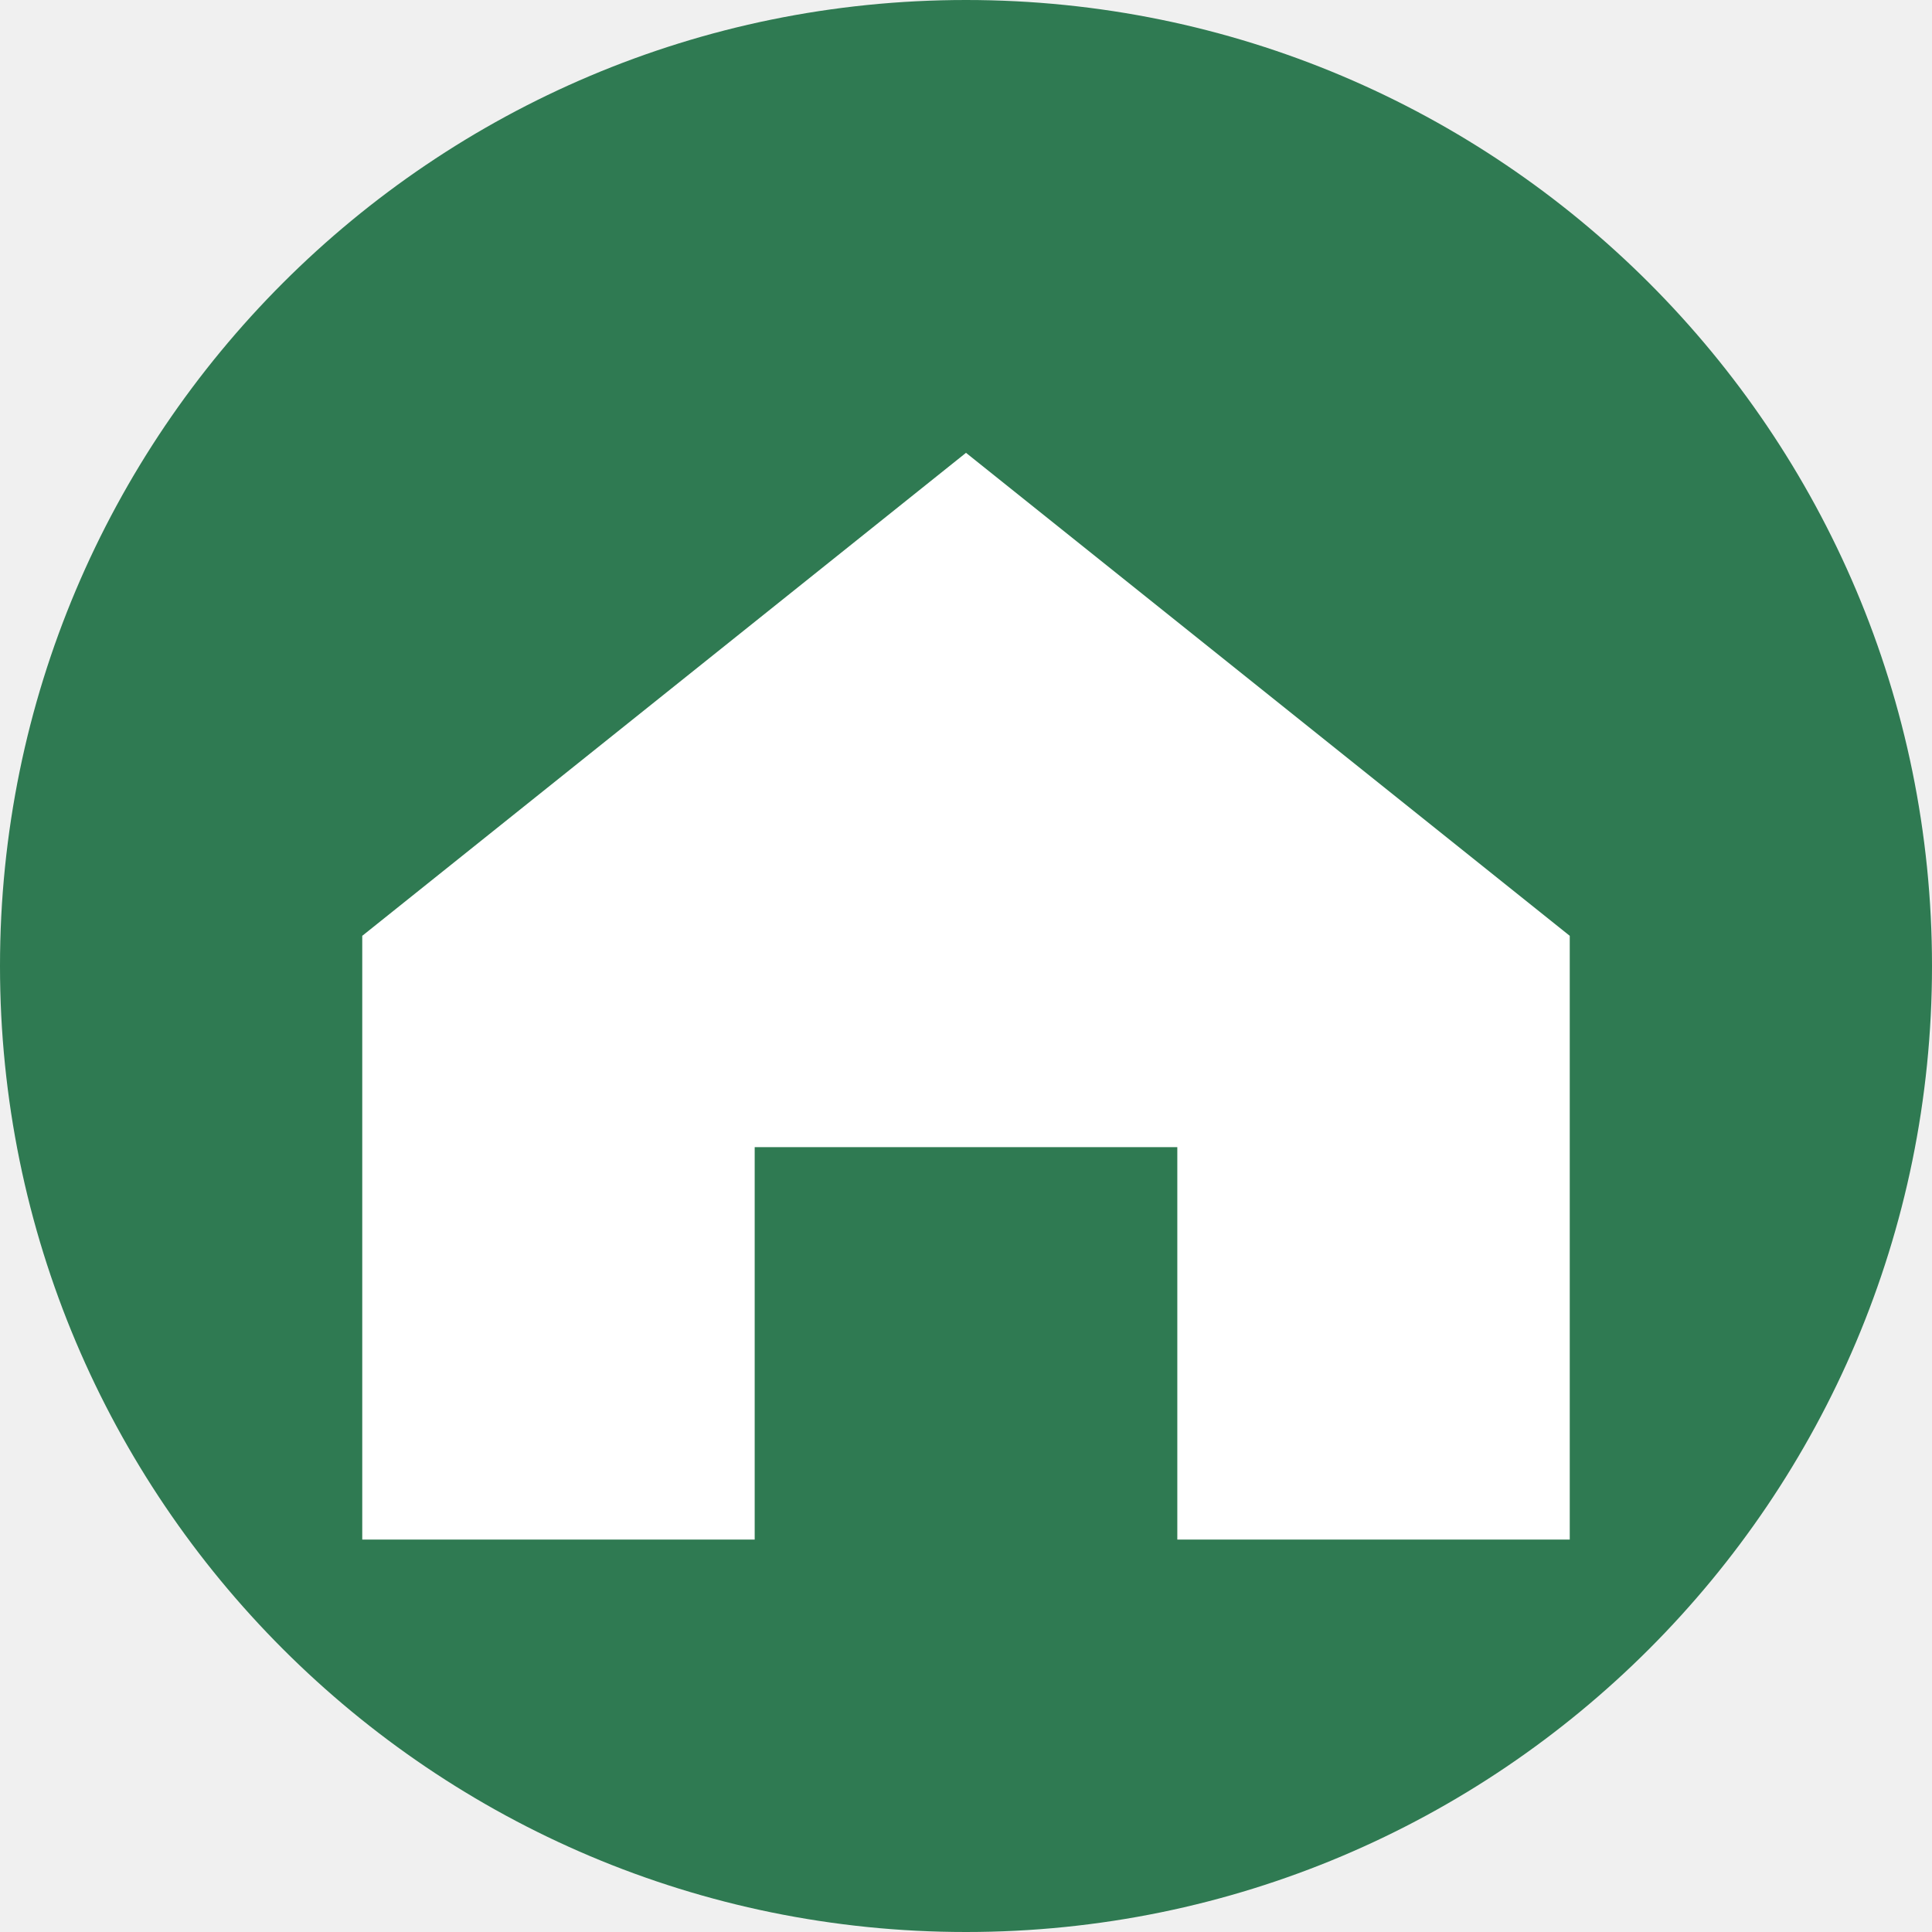
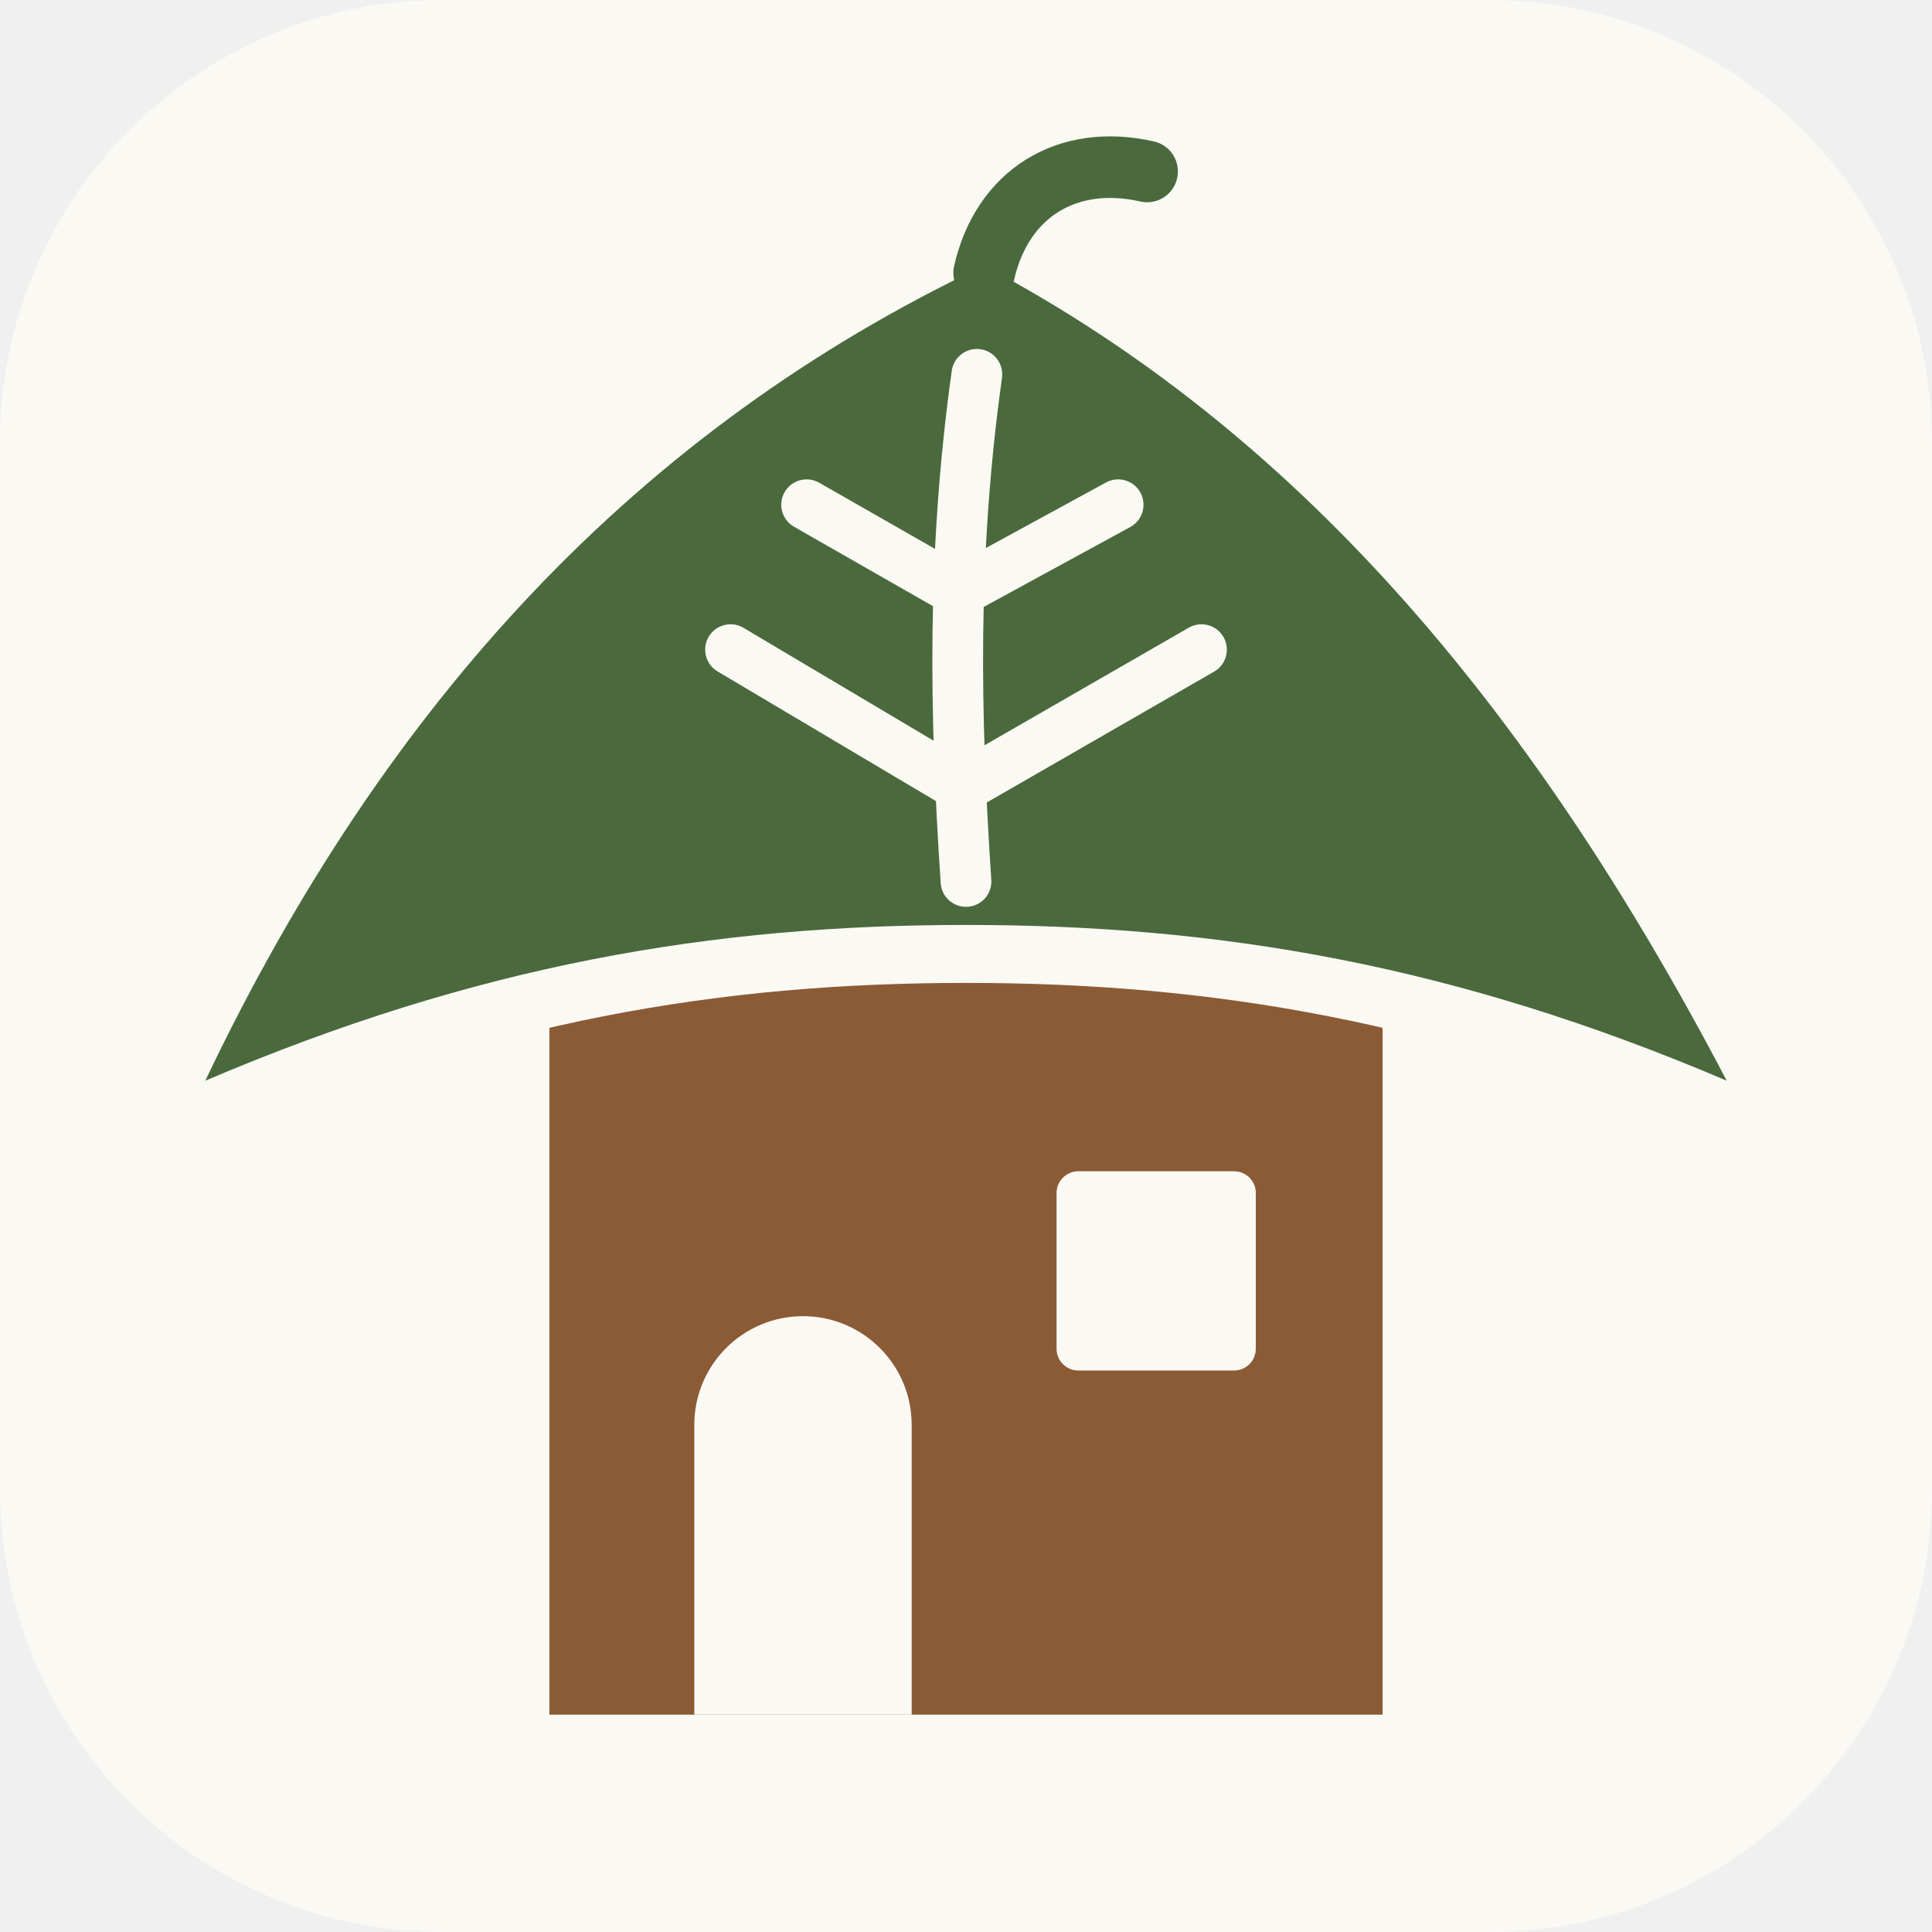
- <svg xmlns="http://www.w3.org/2000/svg" viewBox="0 0 32 32">
-   <circle cx="16" cy="16" r="16" fill="#2f7a52" />
-   <path d="M16 7.5 L26 15.5 V25.5 H19.5 V19 H12.5 V25.5 H6 V15.5 Z" fill="#ffffff" />
+ <svg xmlns="http://www.w3.org/2000/svg" viewBox="0 0 48 48">
+   <rect width="48" height="48" rx="11" fill="#fbf9f4" />
+   <g transform="translate(2.4 3) scale(0.9)">
+     <path d="M12.5 23 H35.5 V44 H12.5 Z" fill="#8b5b36" />
+     <path d="M16.5 44 V36 a3 3 0 0 1 6 0 V44 Z" fill="#fbf9f4" />
+     <rect x="26.5" y="29" width="5.5" height="5.5" rx="0.6" fill="#fbf9f4" />
+     <path d="M3 26.5 C10.5 23.3 17 22.2 24 22.2 C31 22.2 37.5 23.3 45 26.5" stroke="#fbf9f4" stroke-width="3.2" fill="none" />
+     <path d="M3 26.5 C8 16 15 8.5 24.5 4 C33 8.5 39.5 16 45 26.5 C37.5 23.3 31 22.2 24 22.2 C17 22.2 10.5 23.3 3 26.5 Z" fill="#4a6a3d" />
+     <path d="M24.3 7 C23.6 12 23.7 16.5 24 21 M23.9 18.4 L17.5 14.6 M23.9 18.4 L30.5 14.6 M23.8 13 L19.6 10.6 M23.8 13 L28.2 10.6" stroke="#fbf9f4" stroke-width="1.4" stroke-linecap="round" fill="none" />
+     <path d="M24.5 4.2 C25 2 26.8 0.9 29 1.4" stroke="#4a6a3d" stroke-width="1.7" stroke-linecap="round" fill="none" />
+   </g>
</svg>
